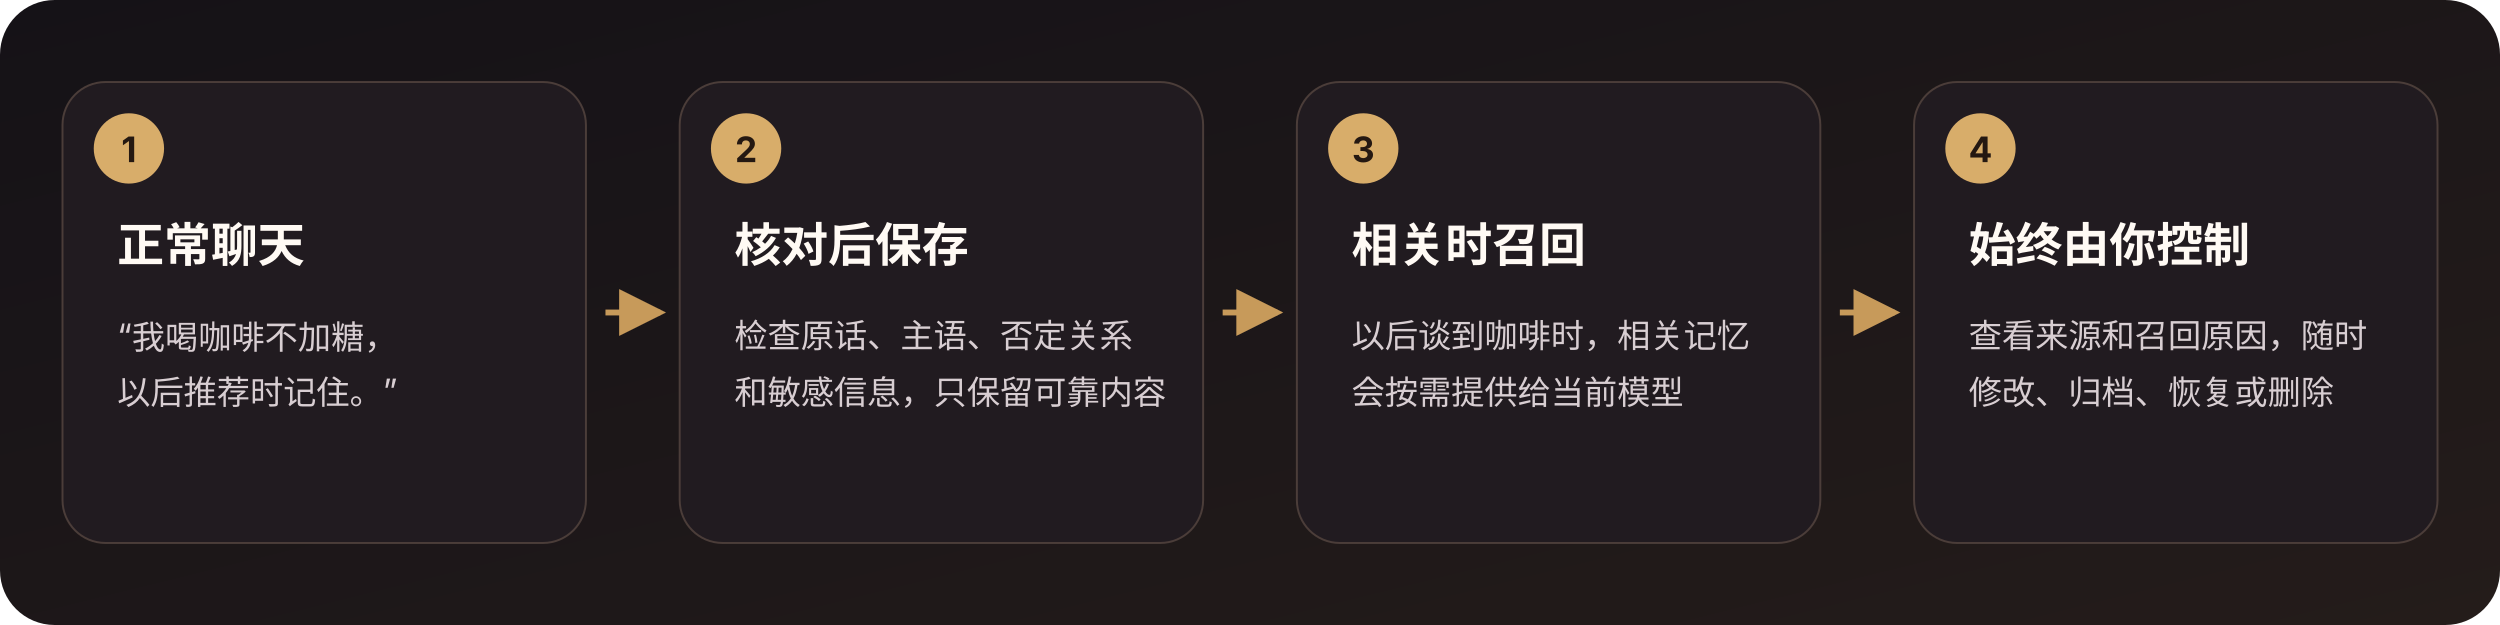
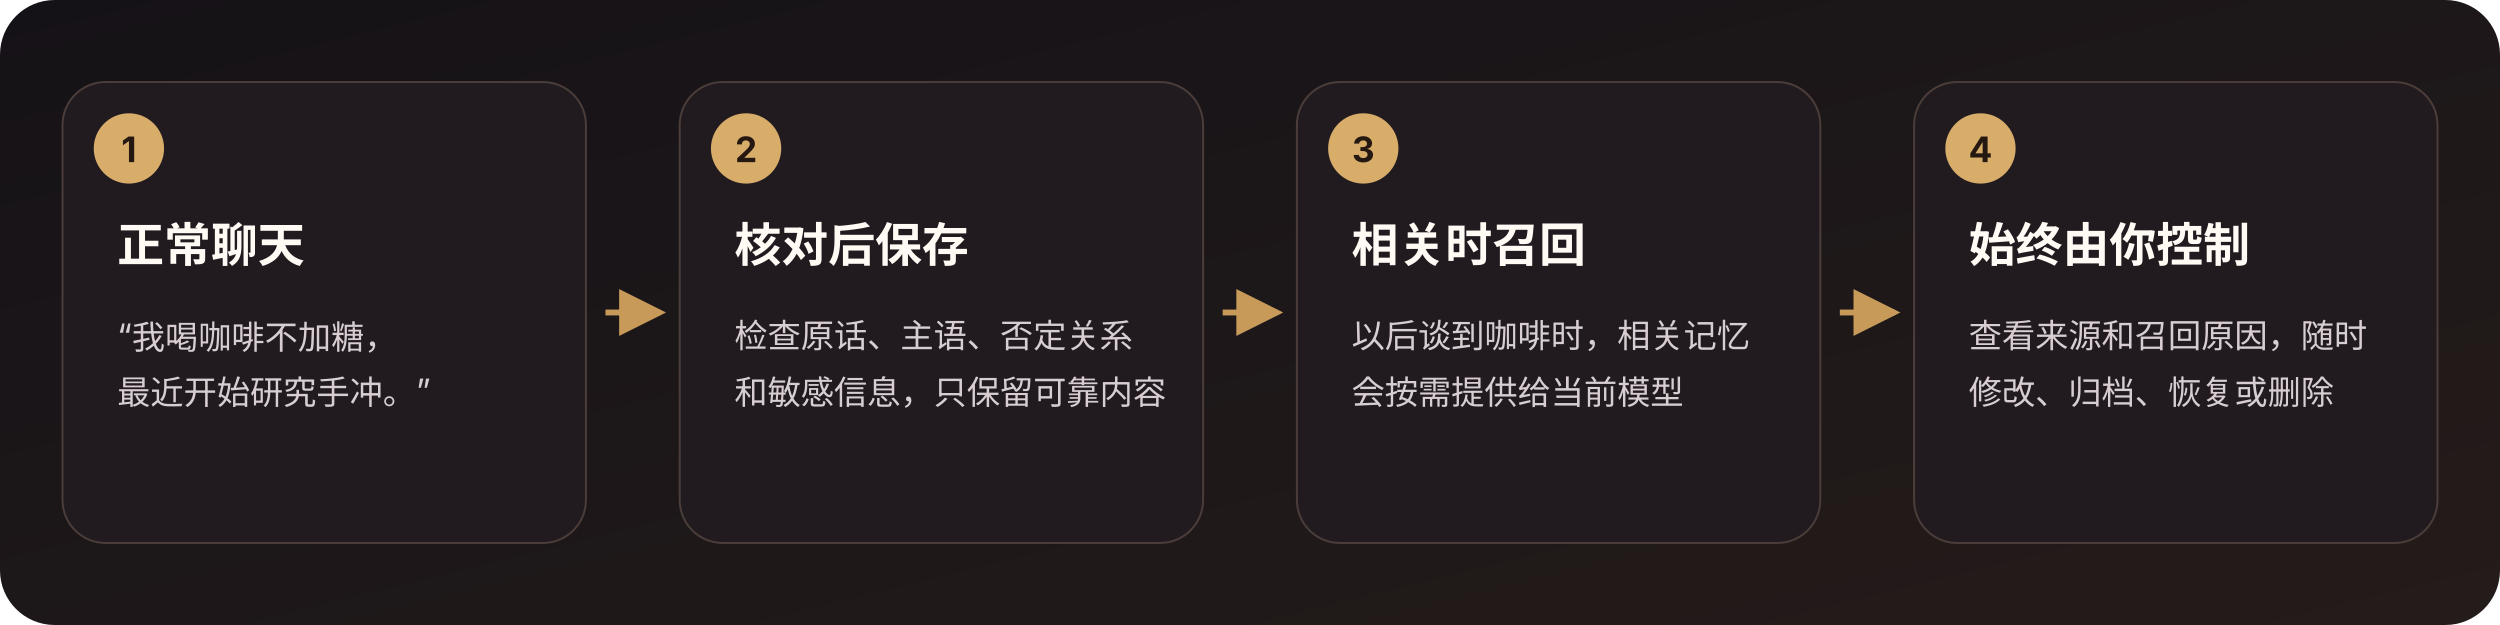
<svg xmlns="http://www.w3.org/2000/svg" width="1280" height="320" viewBox="0 0 1280 320" role="img" aria-labelledby="title desc">
  <defs>
    <linearGradient id="bg" x1="0" y1="0" x2="1" y2="1">
      <stop offset="0" stop-color="#151217" />
      <stop offset="1" stop-color="#241c1a" />
    </linearGradient>
    <marker id="arrow" markerWidth="8" markerHeight="8" refX="7" refY="4" orient="auto">
      <path d="M0 0 L8 4 L0 8 Z" fill="#c79a5a" />
    </marker>
  </defs>
  <rect width="1280" height="320" rx="28" fill="url(#bg)" />
  <g font-family="-apple-system, BlinkMacSystemFont, 'Segoe UI', 'PingFang SC', 'Microsoft YaHei', sans-serif">
    <g transform="translate(32 42)">
      <rect width="268" height="236" rx="22" fill="#211b20" stroke="#4b3d39" />
      <circle cx="34" cy="34" r="18" fill="#d8ad6a" />
      <text x="34" y="41" text-anchor="middle" font-size="18" font-weight="700" fill="#241811">1</text>
      <text x="28" y="92" font-size="24" font-weight="700" fill="#fffaf4">正常聊天</text>
      <text x="28" y="136" font-size="17" fill="#d8ced2">“我喝咖啡不加糖，</text>
-       <text x="28" y="165" font-size="17" fill="#d8ced2">以后推荐时记住。”</text>
+       <text x="28" y="165" font-size="17" fill="#d8ced2">最近开始研究手冲。”</text>
    </g>
    <path d="M310 160 H338" stroke="#c79a5a" stroke-width="3" marker-end="url(#arrow)" />
    <g transform="translate(348 42)">
      <rect width="268" height="236" rx="22" fill="#211b20" stroke="#4b3d39" />
      <circle cx="34" cy="34" r="18" fill="#d8ad6a" />
      <text x="34" y="41" text-anchor="middle" font-size="18" font-weight="700" fill="#241811">2</text>
      <text x="28" y="92" font-size="24" font-weight="700" fill="#fffaf4">核对后保存</text>
      <text x="28" y="136" font-size="17" fill="#d8ced2">检查原话、主语、否定关系</text>
      <text x="28" y="165" font-size="17" fill="#d8ced2">和敏感信息，只保留可靠内容</text>
    </g>
    <path d="M626 160 H654" stroke="#c79a5a" stroke-width="3" marker-end="url(#arrow)" />
    <g transform="translate(664 42)">
      <rect width="268" height="236" rx="22" fill="#211b20" stroke="#4b3d39" />
      <circle cx="34" cy="34" r="18" fill="#d8ad6a" />
      <text x="34" y="41" text-anchor="middle" font-size="18" font-weight="700" fill="#241811">3</text>
      <text x="28" y="92" font-size="24" font-weight="700" fill="#fffaf4">相关时召回</text>
      <text x="28" y="136" font-size="17" fill="#d8ced2">以后谈到咖啡时，相关记忆</text>
      <text x="28" y="165" font-size="17" fill="#d8ced2">会按需提供给当前模型</text>
    </g>
    <path d="M942 160 H970" stroke="#c79a5a" stroke-width="3" marker-end="url(#arrow)" />
    <g transform="translate(980 42)">
      <rect width="268" height="236" rx="22" fill="#211b20" stroke="#4b3d39" />
      <circle cx="34" cy="34" r="18" fill="#d8ad6a" />
      <text x="34" y="41" text-anchor="middle" font-size="18" font-weight="700" fill="#241811">4</text>
      <text x="28" y="92" font-size="24" font-weight="700" fill="#fffaf4">始终由你控制</text>
      <text x="28" y="136" font-size="17" fill="#d8ced2">查看来源和召回原因，随时</text>
      <text x="28" y="165" font-size="17" fill="#d8ced2">修改、归档、恢复或删除</text>
    </g>
  </g>
</svg>
